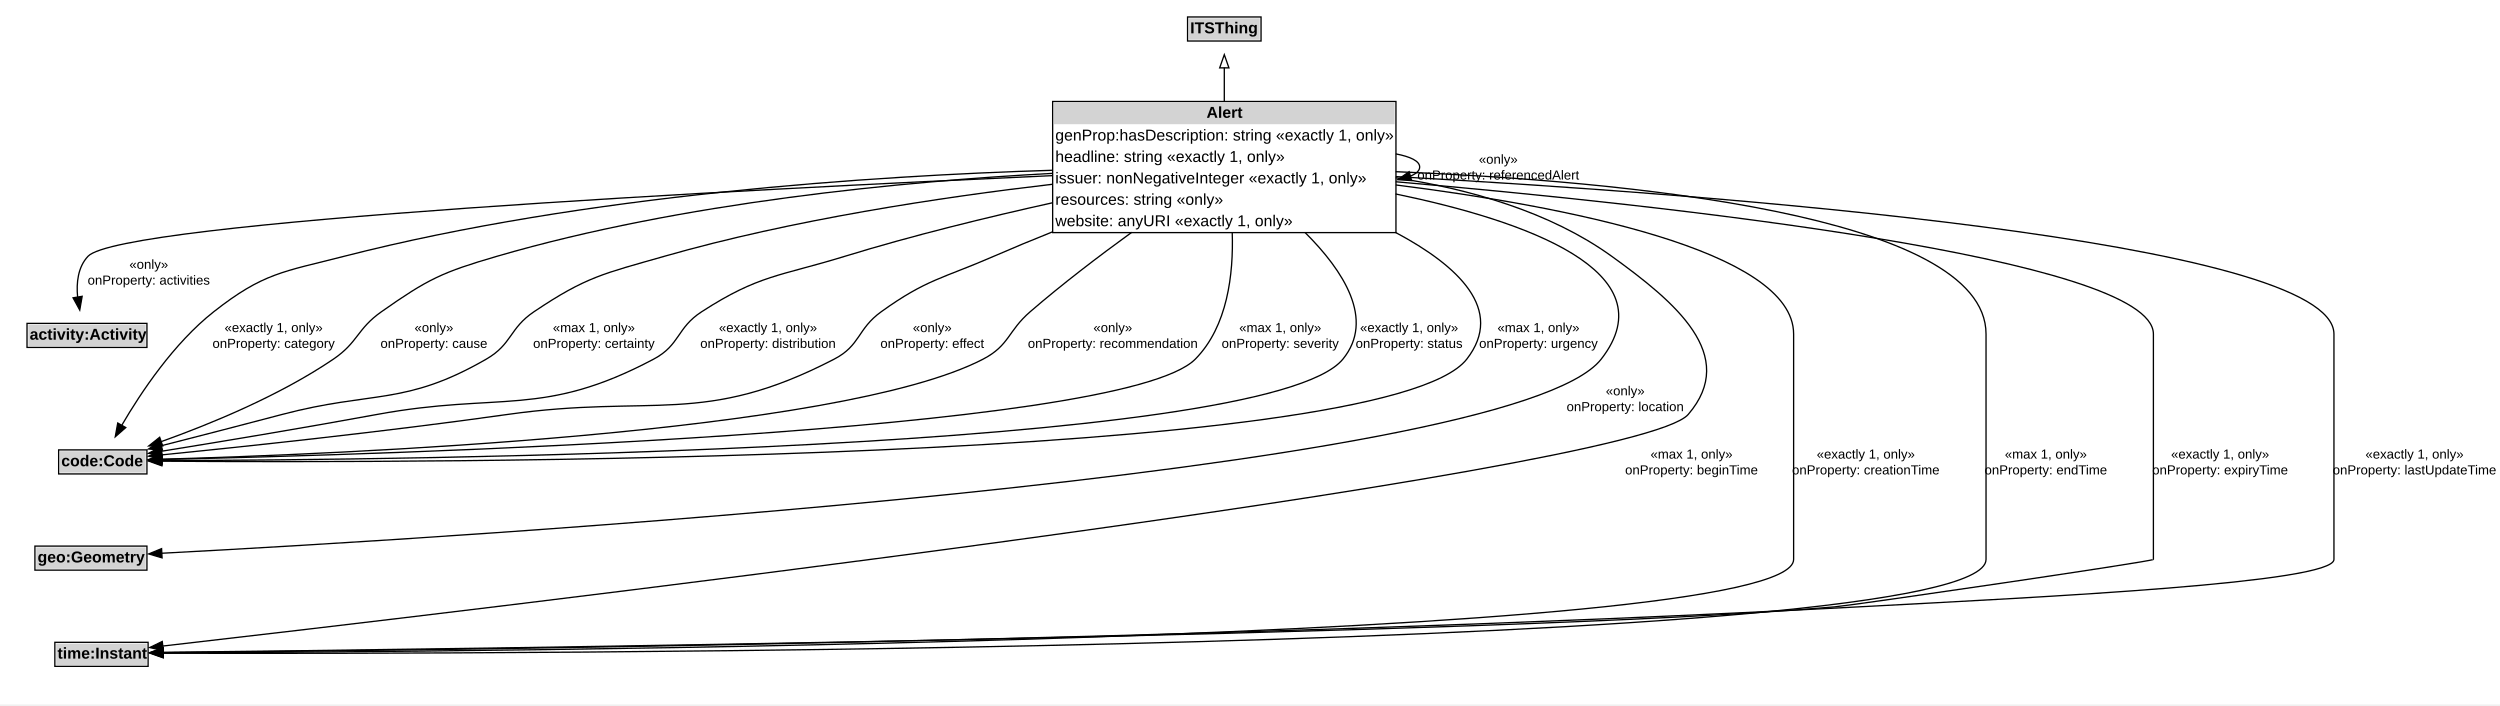
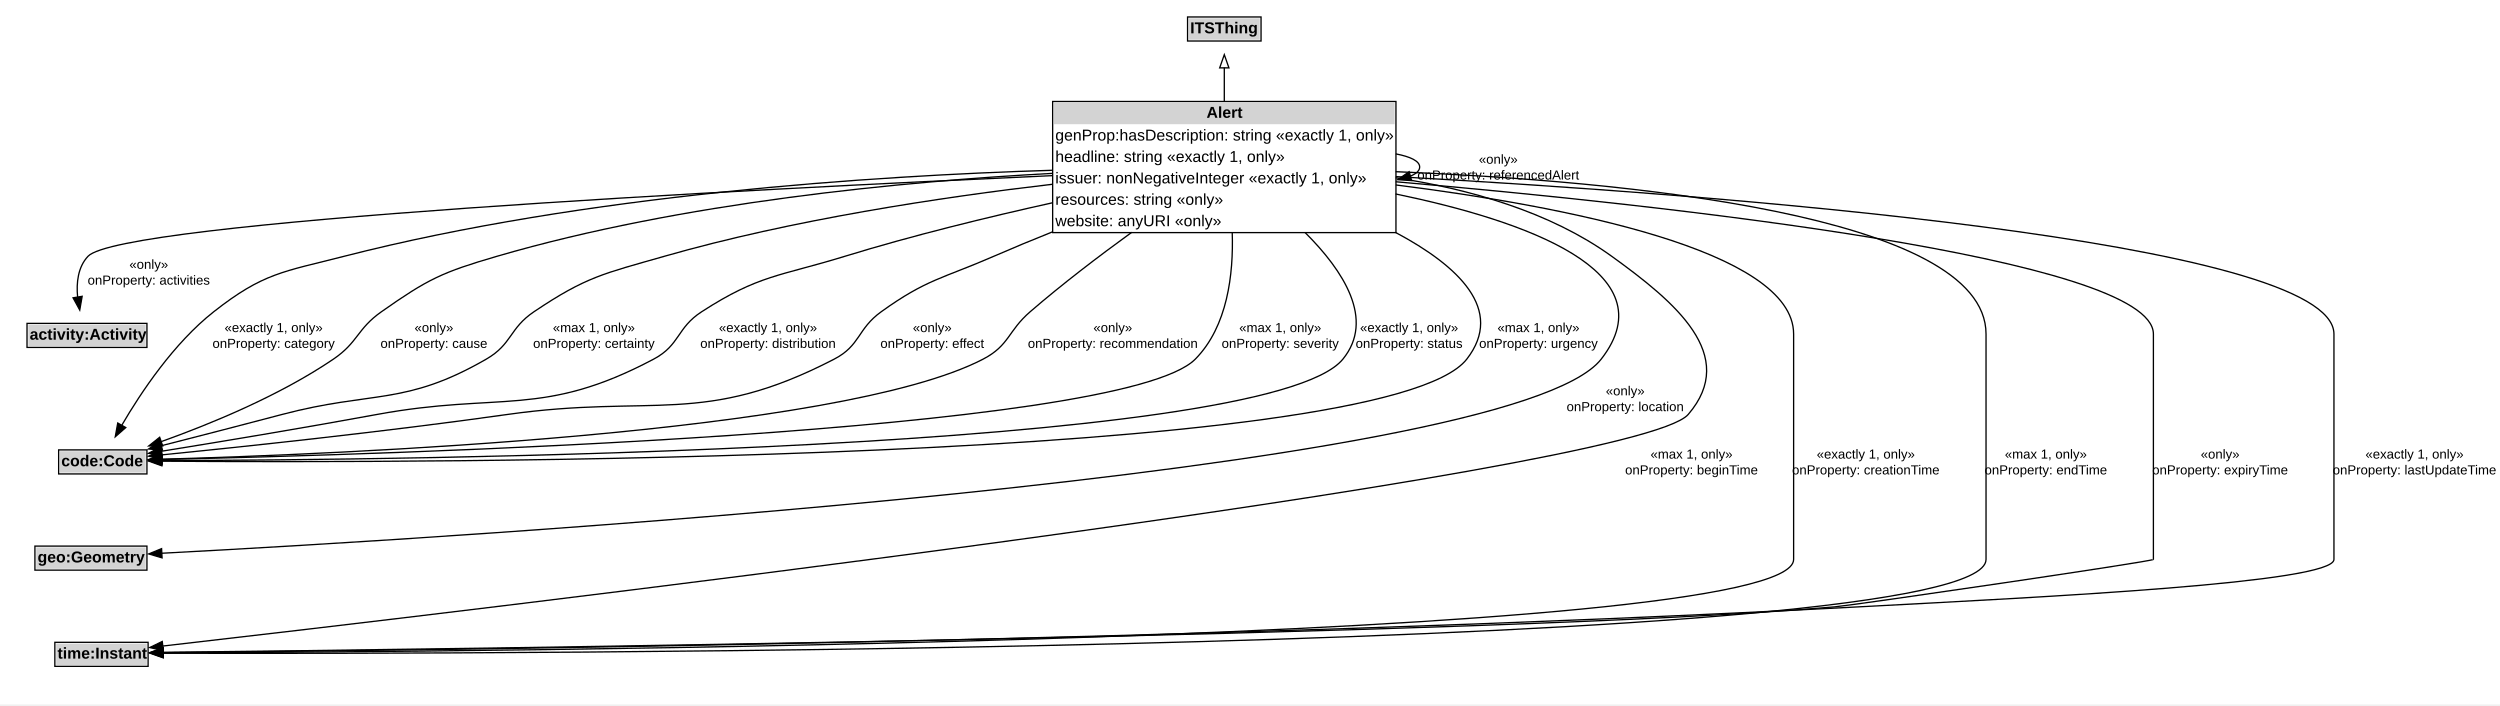
<svg xmlns="http://www.w3.org/2000/svg" width="1897pt" height="535pt" viewBox="0.00 0.00 1897.00 535.00">
  <g id="graph0" class="graph" transform="scale(1 1) rotate(0) translate(4 530.5)">
    <polygon fill="white" stroke="none" points="-4,4 -4,-530.5 1893.25,-530.5 1893.25,4 -4,4" />
    <g id="clust2" class="cluster">
</g>
    <g id="node1" class="node">
      <polygon fill="lightgray" stroke="none" points="898.12,-500.38 898.12,-516.62 951.88,-516.62 951.88,-500.38 898.12,-500.38" />
      <text xml:space="preserve" text-anchor="start" x="899.12" y="-505.23" font-family="Arial" font-weight="bold" font-size="12.00">ITSThing</text>
      <polygon fill="none" stroke="black" points="897.12,-499.38 897.12,-517.62 952.88,-517.62 952.88,-499.38 897.12,-499.38" />
    </g>
    <g id="node2" class="node">
      <polygon fill="lightgray" stroke="none" points="795.75,-436.25 795.75,-452.5 1054.25,-452.5 1054.25,-436.25 795.75,-436.25" />
      <text xml:space="preserve" text-anchor="start" x="911.5" y="-441.1" font-family="Arial" font-weight="bold" font-size="12.00">Alert</text>
      <text xml:space="preserve" text-anchor="start" x="796.75" y="-423.85" font-family="Arial" font-size="12.00">genProp:hasDescription: string «exactly 1, only»</text>
      <text xml:space="preserve" text-anchor="start" x="796.75" y="-407.6" font-family="Arial" font-size="12.00">headline: string «exactly 1, only»</text>
      <text xml:space="preserve" text-anchor="start" x="796.75" y="-391.35" font-family="Arial" font-size="12.00">issuer: nonNegativeInteger «exactly 1, only»</text>
      <text xml:space="preserve" text-anchor="start" x="796.75" y="-375.1" font-family="Arial" font-size="12.00">resources: string «only»</text>
-       <text xml:space="preserve" text-anchor="start" x="796.75" y="-358.85" font-family="Arial" font-size="12.00">website: anyURI «exactly 1, only»</text>
+       <text xml:space="preserve" text-anchor="start" x="796.75" y="-358.85" font-family="Arial" font-size="12.00">website: anyURI «only»</text>
      <polygon fill="none" stroke="black" points="794.75,-354 794.75,-453.5 1055.25,-453.5 1055.25,-354 794.75,-354" />
    </g>
    <g id="edge1" class="edge">
      <path fill="none" stroke="black" d="M925,-453.24C925,-462.13 925,-471.13 925,-479.18" />
      <polygon fill="none" stroke="black" points="921.5,-479.02 925,-489.02 928.5,-479.02 921.5,-479.02" />
    </g>
    <g id="edge20" class="edge">
      <path fill="none" stroke="black" d="M1055.11,-413.74C1066.28,-411.61 1073.25,-408.28 1073.25,-403.75 1073.25,-400.99 1070.66,-398.67 1066.11,-396.81" />
      <polygon fill="black" stroke="black" points="1067.14,-393.46 1056.57,-394.17 1065.27,-400.21 1067.14,-393.46" />
      <text xml:space="preserve" text-anchor="middle" x="1132.88" y="-406.25" font-family="Arial" font-size="10.00">«only»</text>
      <text xml:space="preserve" text-anchor="middle" x="1132.88" y="-394.25" font-family="Arial" font-size="10.00">onProperty: referencedAlert</text>
    </g>
    <g id="node4" class="node">
      <polygon fill="lightgray" stroke="none" points="17.5,-267.88 17.5,-284.12 106.5,-284.12 106.5,-267.88 17.5,-267.88" />
      <text xml:space="preserve" text-anchor="start" x="18.5" y="-272.73" font-family="Arial" font-weight="bold" font-size="12.00">activity:Activity</text>
      <polygon fill="none" stroke="black" points="16.5,-266.88 16.5,-285.12 107.5,-285.12 107.5,-266.88 16.5,-266.88" />
    </g>
    <g id="edge7" class="edge">
      <path fill="none" stroke="black" d="M794.89,-397.25C560.09,-386.69 87.39,-362.29 62.75,-336 55.14,-327.88 53.85,-316.02 54.89,-305.06" />
      <polygon fill="black" stroke="black" points="58.34,-305.66 56.51,-295.23 51.43,-304.53 58.34,-305.66" />
      <text xml:space="preserve" text-anchor="middle" x="108.88" y="-326.5" font-family="Arial" font-size="10.00">«only»</text>
      <text xml:space="preserve" text-anchor="middle" x="108.88" y="-314.5" font-family="Arial" font-size="10.00">onProperty: activities</text>
    </g>
    <g id="node5" class="node">
      <polygon fill="lightgray" stroke="none" points="41.5,-171.88 41.5,-188.12 106.5,-188.12 106.5,-171.88 41.5,-171.88" />
      <text xml:space="preserve" text-anchor="start" x="42.5" y="-176.72" font-family="Arial" font-weight="bold" font-size="12.00">code:Code</text>
      <polygon fill="none" stroke="black" points="40.5,-170.88 40.5,-189.12 107.5,-189.12 107.5,-170.88 40.5,-170.88" />
    </g>
    <g id="edge9" class="edge">
      <path fill="none" stroke="black" d="M794.93,-401.32C658.82,-397.15 439.9,-382.87 257,-336 210.8,-324.16 195.75,-323.47 158.25,-294 127.95,-270.18 103.04,-232.9 88.36,-207.74" />
      <polygon fill="black" stroke="black" points="91.43,-206.06 83.46,-199.08 85.34,-209.51 91.43,-206.06" />
      <text xml:space="preserve" text-anchor="middle" x="203.62" y="-278.5" font-family="Arial" font-size="10.00">«exactly 1, only»</text>
      <text xml:space="preserve" text-anchor="middle" x="203.62" y="-266.5" font-family="Arial" font-size="10.00">onProperty: category</text>
    </g>
    <g id="edge10" class="edge">
      <path fill="none" stroke="black" d="M794.89,-398.97C681.49,-392.88 513.62,-377.04 373,-336 331.59,-323.92 320.78,-318.82 285.5,-294 266.86,-280.89 267.85,-270.8 249,-258 207.76,-230 154.68,-208.35 117.85,-195.24" />
      <polygon fill="black" stroke="black" points="119.47,-192.1 108.87,-192.11 117.16,-198.71 119.47,-192.1" />
      <text xml:space="preserve" text-anchor="middle" x="325.25" y="-278.5" font-family="Arial" font-size="10.00">«only»</text>
      <text xml:space="preserve" text-anchor="middle" x="325.25" y="-266.5" font-family="Arial" font-size="10.00">onProperty: cause</text>
    </g>
    <g id="edge11" class="edge">
      <path fill="none" stroke="black" d="M794.88,-390.72C709.82,-380.81 596.93,-363.76 500,-336 454.15,-322.87 440.83,-320.62 401.25,-294 382.41,-281.33 384.67,-269.35 365,-258 303.18,-222.33 279.01,-234.23 210,-216 179.37,-207.91 144.8,-199.01 118.17,-192.22" />
      <polygon fill="black" stroke="black" points="119.31,-188.89 108.75,-189.81 117.58,-195.68 119.31,-188.89" />
      <text xml:space="preserve" text-anchor="middle" x="446.62" y="-278.5" font-family="Arial" font-size="10.00">«max 1, only»</text>
      <text xml:space="preserve" text-anchor="middle" x="446.62" y="-266.5" font-family="Arial" font-size="10.00">onProperty: certainty</text>
    </g>
    <g id="edge13" class="edge">
      <path fill="none" stroke="black" d="M794.93,-376.7C745.11,-365.66 688.02,-351.7 637,-336 587.58,-320.79 571.92,-322.07 528.5,-294 509.37,-281.63 512.13,-268.68 492,-258 407.93,-213.38 375.61,-233.23 282,-216 225.71,-205.64 160.62,-194.88 118.45,-188.08" />
      <polygon fill="black" stroke="black" points="119.12,-184.64 108.69,-186.5 118.01,-191.55 119.12,-184.64" />
      <text xml:space="preserve" text-anchor="middle" x="578.75" y="-278.5" font-family="Arial" font-size="10.00">«exactly 1, only»</text>
      <text xml:space="preserve" text-anchor="middle" x="578.75" y="-266.5" font-family="Arial" font-size="10.00">onProperty: distribution</text>
    </g>
    <g id="edge14" class="edge">
      <path fill="none" stroke="black" d="M794.96,-354.7C779.72,-348.61 764.46,-342.3 750,-336 711.28,-319.12 699.04,-318.66 664.75,-294 646.44,-280.84 649.02,-268.38 629,-258 529.75,-206.54 491.69,-231.67 381,-216 287.88,-202.82 178.33,-191.28 118.52,-185.31" />
      <polygon fill="black" stroke="black" points="119.04,-181.85 108.74,-184.34 118.35,-188.81 119.04,-181.85" />
      <text xml:space="preserve" text-anchor="middle" x="703.38" y="-278.5" font-family="Arial" font-size="10.00">«only»</text>
      <text xml:space="preserve" text-anchor="middle" x="703.38" y="-266.5" font-family="Arial" font-size="10.00">onProperty: effect</text>
    </g>
    <g id="edge19" class="edge">
      <path fill="none" stroke="black" d="M854.77,-354.23C829.81,-336.13 801.92,-314.88 777.75,-294 760.69,-279.26 762,-268.41 742,-258 632.67,-201.13 249.33,-185.69 118.3,-182.03" />
      <polygon fill="black" stroke="black" points="118.74,-178.54 108.65,-181.77 118.55,-185.53 118.74,-178.54" />
      <text xml:space="preserve" text-anchor="middle" x="840.38" y="-278.5" font-family="Arial" font-size="10.00">«only»</text>
      <text xml:space="preserve" text-anchor="middle" x="840.38" y="-266.5" font-family="Arial" font-size="10.00">onProperty: recommendation</text>
    </g>
    <g id="edge21" class="edge">
      <path fill="none" stroke="black" d="M931.02,-354.06C932.05,-322.49 927.47,-282.78 903,-258 847.52,-201.82 282.8,-185.45 118.57,-181.86" />
      <polygon fill="black" stroke="black" points="119.03,-178.37 108.96,-181.65 118.89,-185.36 119.03,-178.37" />
      <text xml:space="preserve" text-anchor="middle" x="967.43" y="-278.5" font-family="Arial" font-size="10.00">«max 1, only»</text>
      <text xml:space="preserve" text-anchor="middle" x="967.43" y="-266.5" font-family="Arial" font-size="10.00">onProperty: severity</text>
    </g>
    <g id="edge22" class="edge">
      <path fill="none" stroke="black" d="M986.27,-354.08C1015.53,-324.96 1039.4,-287.93 1015,-258 957.77,-187.79 297.87,-181.42 118.67,-180.99" />
      <polygon fill="black" stroke="black" points="118.85,-177.49 108.84,-180.97 118.84,-184.49 118.85,-177.49" />
      <text xml:space="preserve" text-anchor="middle" x="1065.22" y="-278.5" font-family="Arial" font-size="10.00">«exactly 1, only»</text>
      <text xml:space="preserve" text-anchor="middle" x="1065.22" y="-266.5" font-family="Arial" font-size="10.00">onProperty: status</text>
    </g>
    <g id="edge23" class="edge">
      <path fill="none" stroke="black" d="M1054.95,-354.11C1102.41,-328.86 1138.12,-295.46 1109,-258 1047.43,-178.79 309.58,-179.12 118.8,-180.55" />
      <polygon fill="black" stroke="black" points="118.77,-177.05 108.8,-180.63 118.83,-184.05 118.77,-177.05" />
      <text xml:space="preserve" text-anchor="middle" x="1163.38" y="-278.5" font-family="Arial" font-size="10.00">«max 1, only»</text>
      <text xml:space="preserve" text-anchor="middle" x="1163.38" y="-266.5" font-family="Arial" font-size="10.00">onProperty: urgency</text>
    </g>
    <g id="node6" class="node">
      <polygon fill="lightgray" stroke="none" points="23.5,-98.88 23.5,-115.12 106.5,-115.12 106.5,-98.88 23.5,-98.88" />
      <text xml:space="preserve" text-anchor="start" x="24.5" y="-103.72" font-family="Arial" font-weight="bold" font-size="12.00">geo:Geometry</text>
      <polygon fill="none" stroke="black" points="22.5,-97.88 22.5,-116.12 107.5,-116.12 107.5,-97.88 22.5,-97.88" />
    </g>
    <g id="edge18" class="edge">
      <path fill="none" stroke="black" d="M1054.95,-383.34C1153.12,-363.01 1262.79,-324.53 1211,-258 1142.8,-170.4 336.11,-122.16 118.69,-110.69" />
      <polygon fill="black" stroke="black" points="118.98,-107.2 108.81,-110.18 118.61,-114.19 118.98,-107.2" />
      <text xml:space="preserve" text-anchor="middle" x="1229.19" y="-230.5" font-family="Arial" font-size="10.00">«only»</text>
      <text xml:space="preserve" text-anchor="middle" x="1229.19" y="-218.5" font-family="Arial" font-size="10.00">onProperty: location</text>
    </g>
    <g id="node7" class="node">
      <polygon fill="lightgray" stroke="none" points="38.62,-25.88 38.62,-42.12 107.38,-42.12 107.38,-25.88 38.62,-25.88" />
      <text xml:space="preserve" text-anchor="start" x="39.62" y="-30.73" font-family="Arial" font-weight="bold" font-size="12.00">time:Instant</text>
      <polygon fill="none" stroke="black" points="37.62,-24.88 37.62,-43.12 108.38,-43.12 108.38,-24.88 37.62,-24.88" />
    </g>
    <g id="edge8" class="edge">
      <path fill="none" stroke="black" d="M1055.04,-395.61C1109.81,-387.23 1171.68,-370.16 1219,-336 1267.03,-301.33 1315.64,-260.9 1277,-216 1238.18,-170.89 335.7,-65.05 119.32,-40.26" />
      <polygon fill="black" stroke="black" points="119.92,-36.81 109.58,-39.15 119.12,-43.76 119.92,-36.81" />
      <text xml:space="preserve" text-anchor="middle" x="1279.51" y="-182.5" font-family="Arial" font-size="10.00">«max 1, only»</text>
      <text xml:space="preserve" text-anchor="middle" x="1279.51" y="-170.5" font-family="Arial" font-size="10.00">onProperty: beginTime</text>
    </g>
    <g id="edge12" class="edge">
      <path fill="none" stroke="black" d="M1055.2,-390.15C1182.4,-374.13 1357,-340.56 1357,-277 1357,-277 1357,-277 1357,-106 1357,-42.74 350.24,-35.84 119.66,-35.09" />
      <polygon fill="black" stroke="black" points="119.87,-31.59 109.86,-35.06 119.85,-38.59 119.87,-31.59" />
      <text xml:space="preserve" text-anchor="middle" x="1411.75" y="-182.5" font-family="Arial" font-size="10.00">«exactly 1, only»</text>
      <text xml:space="preserve" text-anchor="middle" x="1411.75" y="-170.5" font-family="Arial" font-size="10.00">onProperty: creationTime</text>
    </g>
    <g id="edge15" class="edge">
      <path fill="none" stroke="black" d="M1055.07,-400.22C1225.52,-393.31 1503,-368.08 1503,-277 1503,-277 1503,-277 1503,-106 1503,-35.08 366.1,-34.18 119.73,-34.82" />
      <polygon fill="black" stroke="black" points="119.85,-31.32 109.86,-34.85 119.87,-38.32 119.85,-31.32" />
      <text xml:space="preserve" text-anchor="middle" x="1548.38" y="-182.5" font-family="Arial" font-size="10.00">«max 1, only»</text>
      <text xml:space="preserve" text-anchor="middle" x="1548.38" y="-170.5" font-family="Arial" font-size="10.00">onProperty: endTime</text>
    </g>
    <g id="edge16" class="edge">
      <path fill="none" stroke="black" d="M1055.13,-392.58C1258.84,-374.89 1630,-334.73 1630,-277 1630,-277 1630,-277 1630,-106 1630,-104.54 1403.07,-71.31 1388,-70 1134.1,-48 323.47,-37.76 119.78,-35.49" />
      <polygon fill="black" stroke="black" points="119.89,-31.99 109.85,-35.38 119.82,-38.99 119.89,-31.99" />
-       <text xml:space="preserve" text-anchor="middle" x="1680.62" y="-182.5" font-family="Arial" font-size="10.00">«exactly 1, only»</text>
+       <text xml:space="preserve" text-anchor="middle" x="1680.62" y="-182.5" font-family="Arial" font-size="10.00">«only»</text>
      <text xml:space="preserve" text-anchor="middle" x="1680.62" y="-170.5" font-family="Arial" font-size="10.00">onProperty: expiryTime</text>
    </g>
    <g id="edge17" class="edge">
      <path fill="none" stroke="black" d="M1055.18,-396.48C1291.52,-383.34 1767,-348.08 1767,-277 1767,-277 1767,-277 1767,-106 1767,-88.26 1551.12,-77.69 1406,-70 902.58,-43.32 291.09,-36.7 119.65,-35.32" />
      <polygon fill="black" stroke="black" points="119.84,-31.82 109.81,-35.25 119.79,-38.82 119.84,-31.82" />
      <text xml:space="preserve" text-anchor="middle" x="1828.12" y="-182.5" font-family="Arial" font-size="10.00">«exactly 1, only»</text>
      <text xml:space="preserve" text-anchor="middle" x="1828.12" y="-170.5" font-family="Arial" font-size="10.00">onProperty: lastUpdateTime</text>
    </g>
  </g>
</svg>
